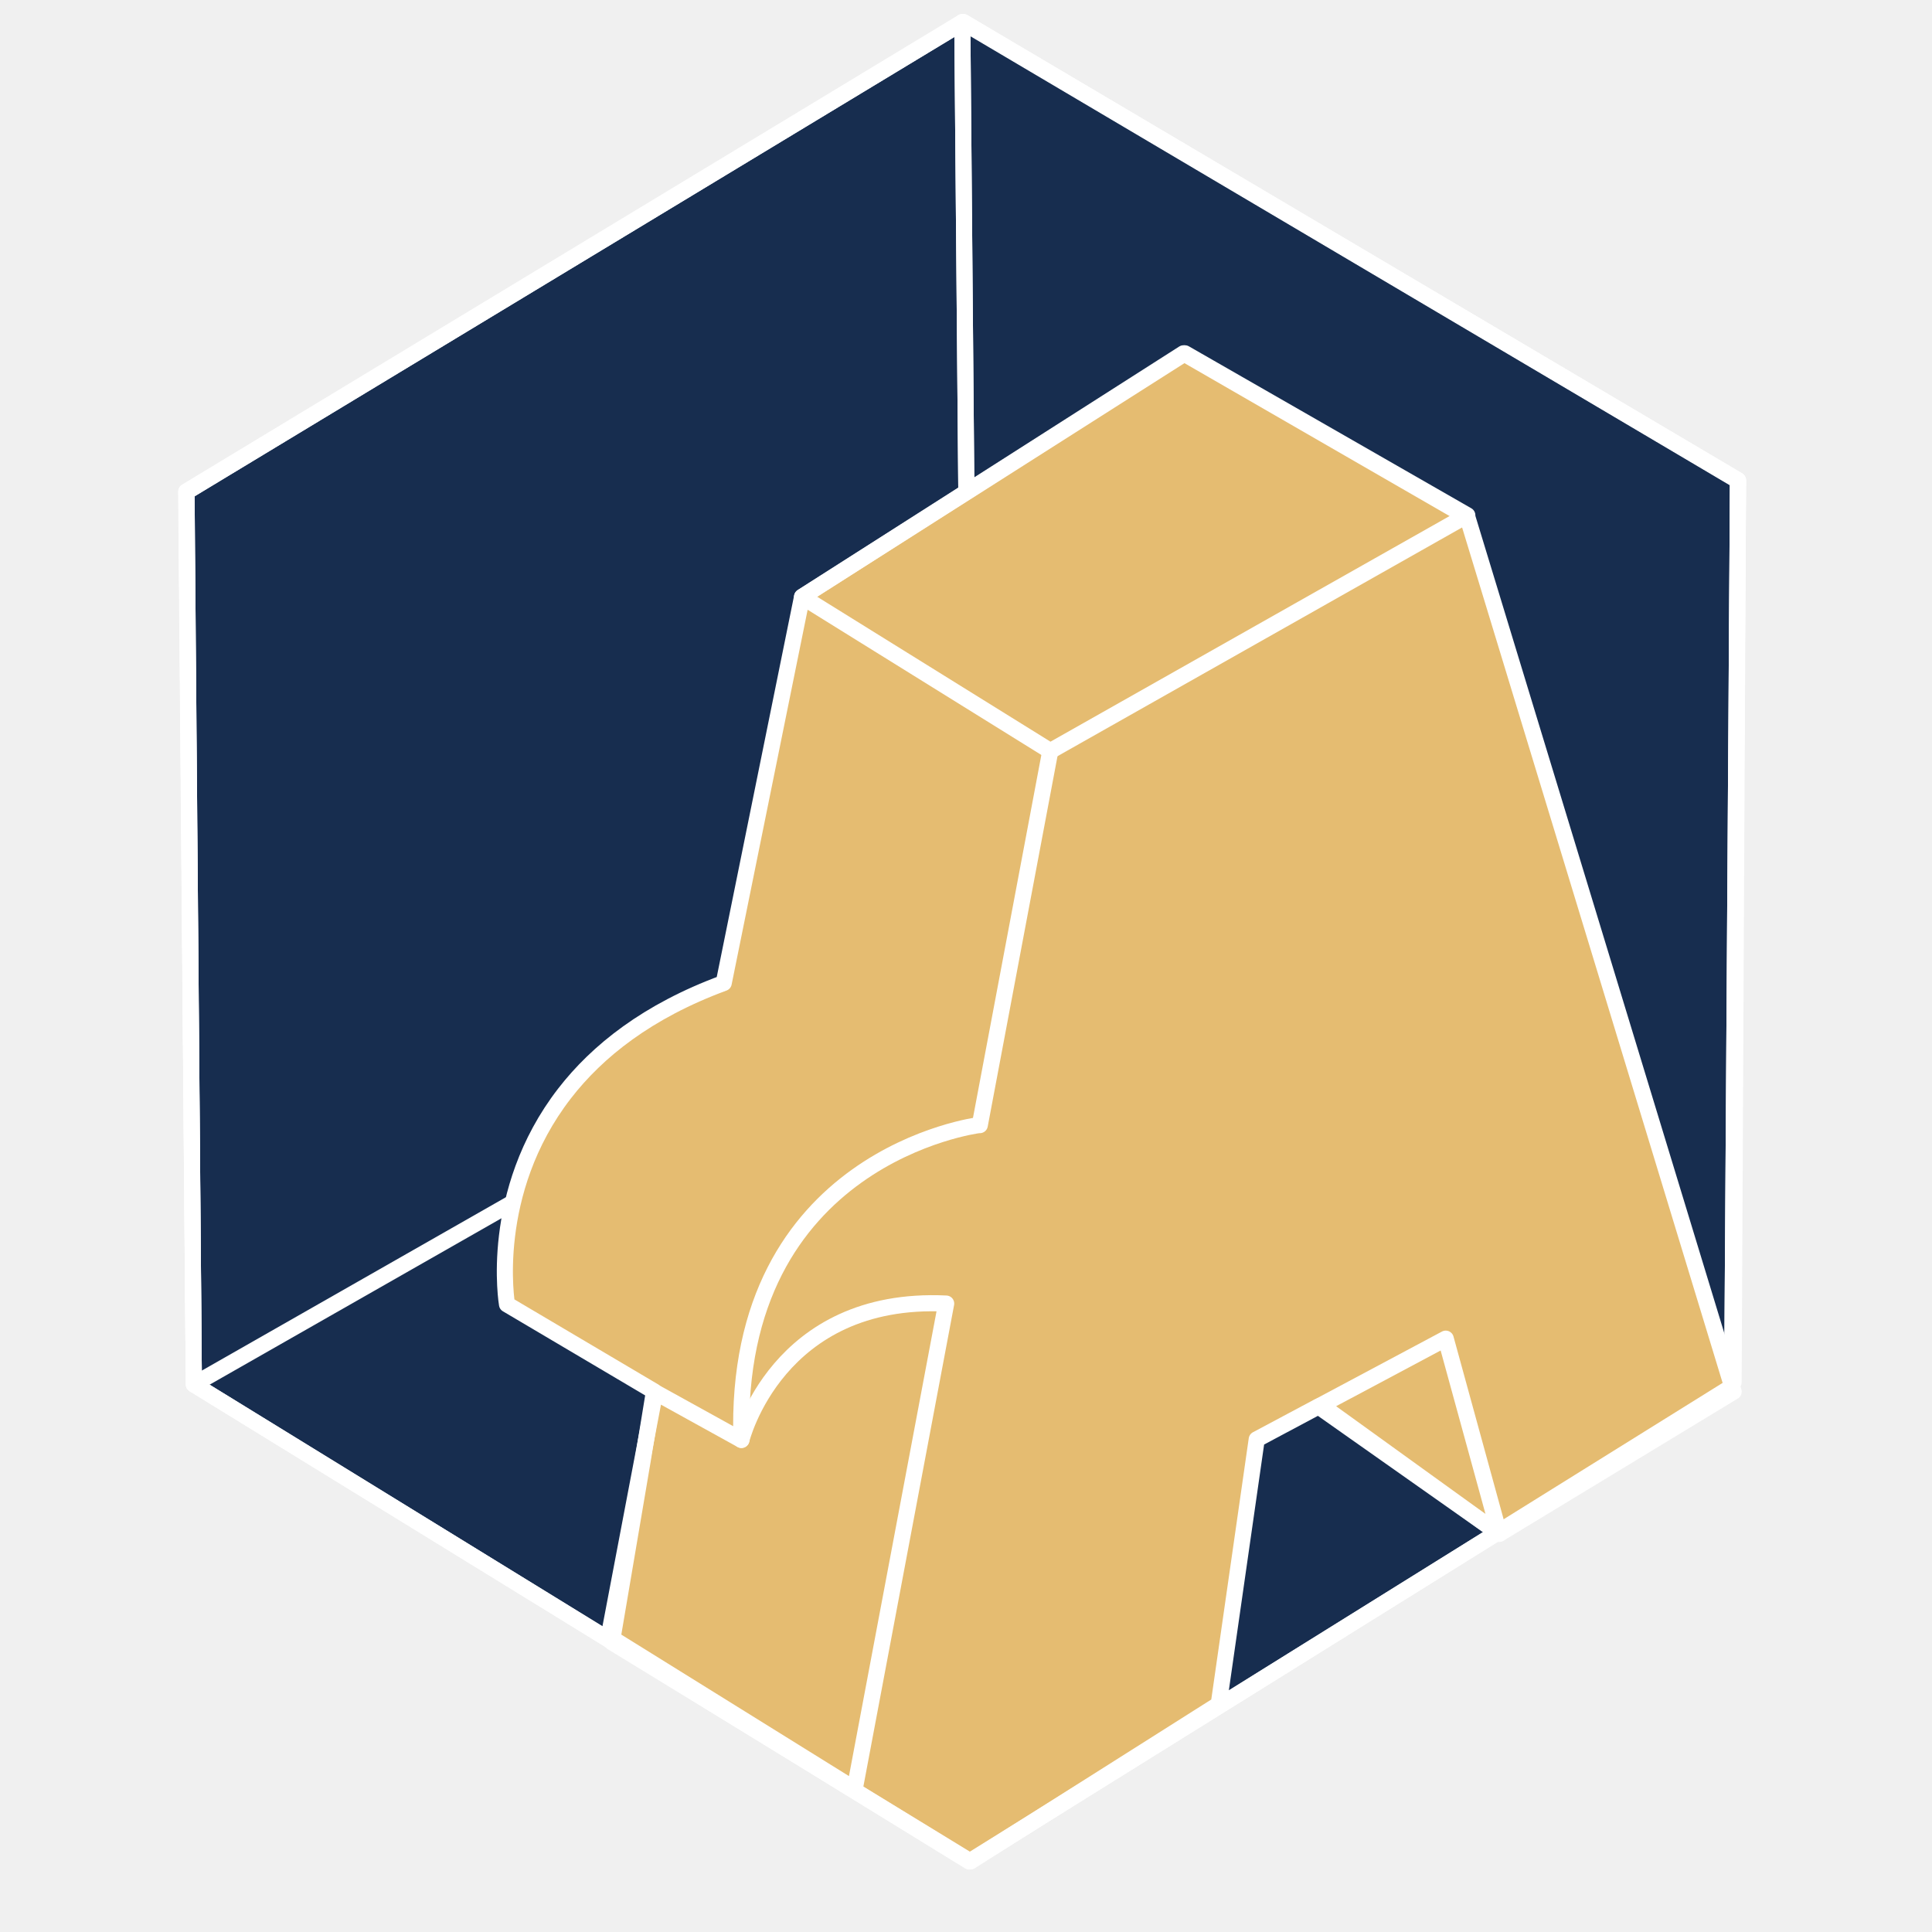
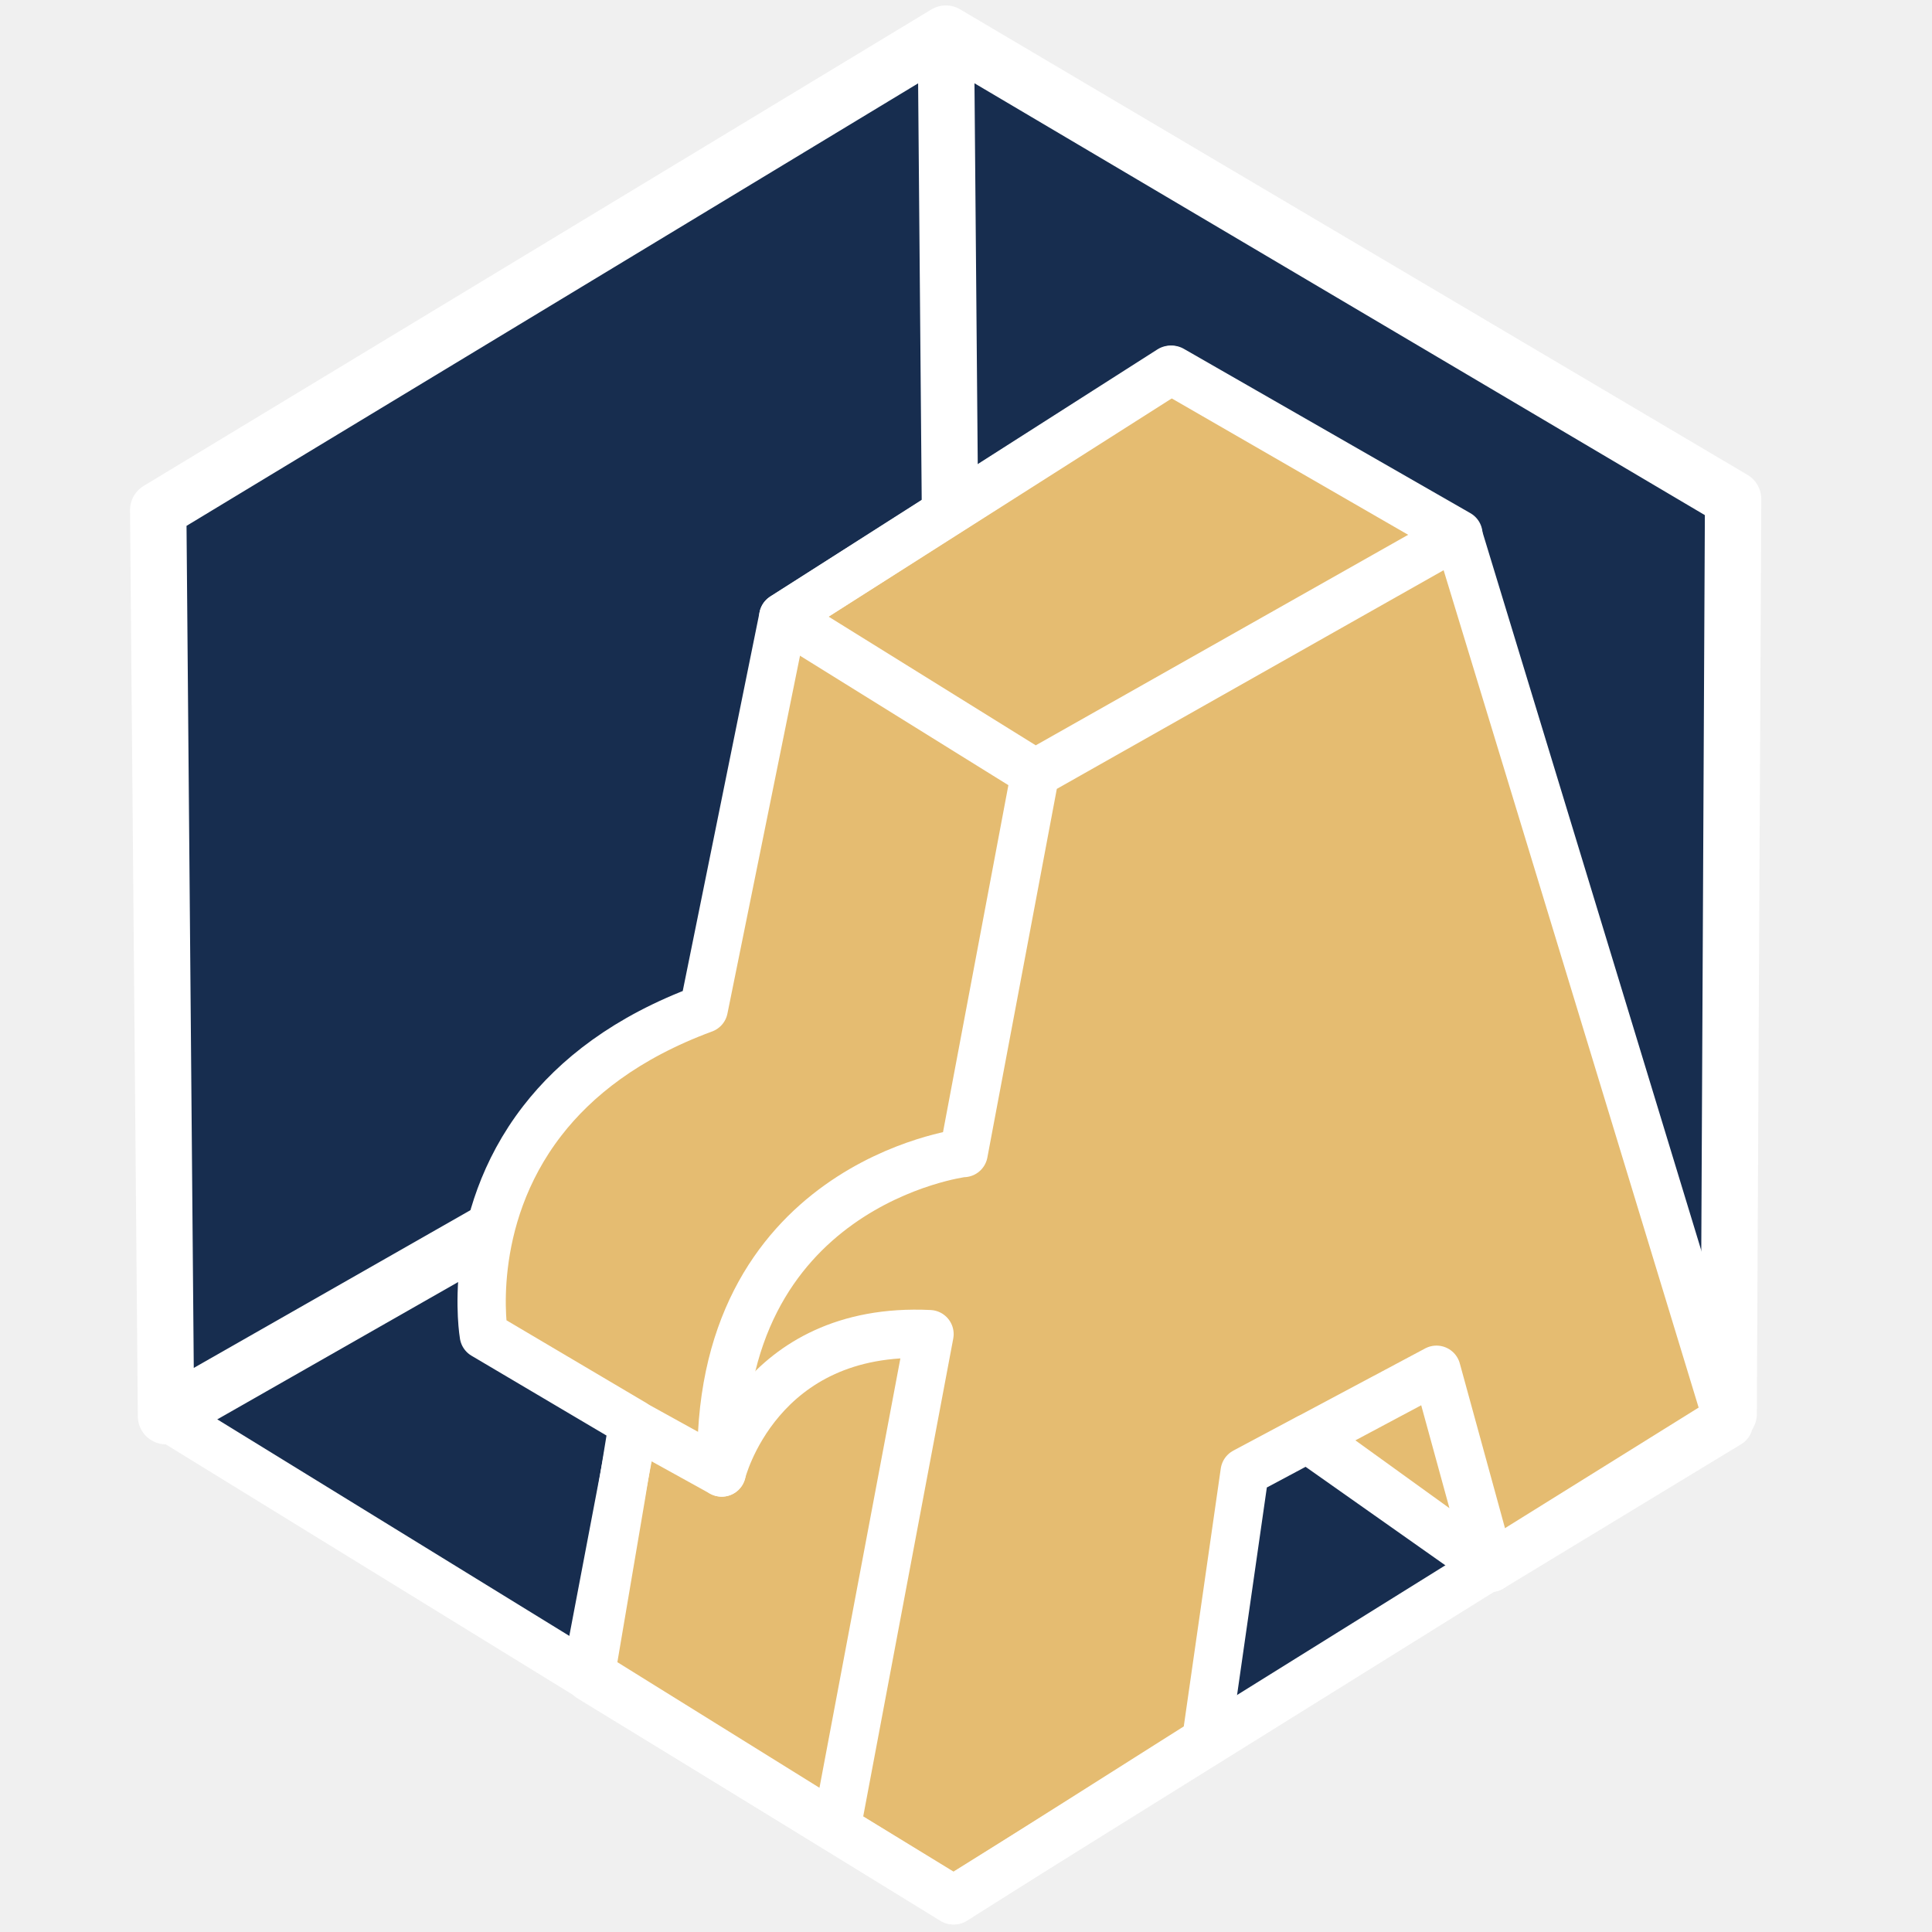
- <svg xmlns="http://www.w3.org/2000/svg" width="100%" height="100%" viewBox="0 0 1000 1000" version="1.1" xmlnsXlink="http://www.w3.org/1999/xlink" xmlSpace="preserve" xmlnsSerif="http://www.serif.com/" style="fill-rule:evenodd;clip-rule:evenodd;stroke-linecap:round;stroke-linejoin:round;stroke-miterlimit:1.5;">
-   <g id="Sechseck" transform="matrix(-0.00472644,0.999989,-0.999989,-0.00472644,989.825,-10.1925)">
-     <path d="M268.975,892.026L23.952,491.034L259.175,89.016L728.244,89.82L975.964,483.474L730.951,886.04L268.975,892.026Z" style="fill:rgb(23,45,79);stroke:white;stroke-width:8.33px;" />
-   </g>
-   <g id="Wand-links" serifId="Wand links" transform="matrix(0.008597,0.999963,-0.999963,0.008597,983.152,-16.7151)">
-     <path d="M725.661,889.082L500,485.291L23.988,485.291L263.503,889.082L725.661,889.082Z" style="fill:none;stroke:white;stroke-width:8.33px;" />
-   </g>
-   <g id="Wand-rechts" serifId="Wand rechts" transform="matrix(0.008597,0.999963,-0.999963,0.008597,983.152,-16.7151)">
-     <path d="M731.381,92.128L500,485.291L23.988,485.291L264.826,85.843L731.381,92.128Z" style="fill:none;stroke:white;stroke-width:8.33px;" />
-   </g>
-   <g id="Buchstabe" transform="matrix(-0.00472644,0.999989,-0.999989,-0.00472644,989.825,-10.1925)">
-     <path d="M321.819,573.168L194.847,376.318L278.89,229.02L730.927,89.016L805.103,209.996L739.594,303.89L756.794,335.775L894.039,354.8L975.964,482.904L863.383,669.054L769.95,653.652L733.387,647.862L688.762,724.158C688.762,724.158 630.996,734.377 579.432,694.864C557.486,678.047 536.663,652.22 521.896,612.763L321.819,573.168Z" style="fill:rgb(229,188,113);stroke:white;stroke-width:8.33px;" />
-   </g>
-   <g transform="matrix(-0.00472644,0.999989,-0.999989,-0.00472644,989.825,-10.1925)">
-     <path d="M805.103,209.996L704.212,238.189L738.953,302.614L805.103,209.996Z" style="fill:none;stroke:white;stroke-width:8.33px;" />
-   </g>
-   <g transform="matrix(-0.00472644,0.999989,-0.999989,-0.00472644,989.825,-10.1925)">
-     <path d="M321.819,573.168L401.029,444.309L277.979,229.033L194.847,375.597L321.819,573.168Z" style="fill:none;stroke:white;stroke-width:8.33px;" />
-   </g>
-   <g transform="matrix(-0.00472644,0.999989,-0.999989,-0.00472644,989.825,-10.1925)">
-     <path d="M401.029,444.309L594.838,479.877L594.838,480.472C594.838,480.472 611.465,607.752 758.352,602.491" style="fill:none;stroke:white;stroke-width:8.33px;" />
-   </g>
-   <g transform="matrix(-0.00472644,0.999989,-0.999989,-0.00472644,989.825,-10.1925)">
-     <path d="M687.27,496.841L938.814,543.005L860.298,670.682L733.88,647.259L758.352,602.491C758.352,602.491 683.45,584.492 687.27,496.841Z" style="fill:none;stroke:white;stroke-width:8.33px;" />
-   </g>
-   <g id="Sechseck1" serifId="Sechseck" transform="matrix(-0.00472644,0.999989,-0.999989,-0.00472644,989.825,-10.1925)">
-     <path d="M268.975,892.026L23.952,491.034L259.175,89.016L728.244,89.82L975.964,483.474L730.951,886.04L268.975,892.026Z" style="fill:none;stroke:white;stroke-width:8.33px;" />
-   </g>
+ <svg xmlns="http://www.w3.org/2000/svg" viewBox="0 0 1000 1000" xml:space="preserve" style="fill-rule:evenodd;clip-rule:evenodd;stroke-linecap:round;stroke-linejoin:round;stroke-miterlimit:1.5">
+   <path d="M268.975 892.026 23.952 491.034 259.175 89.016l469.069.804 247.72 393.654L730.951 886.04l-461.976 5.986Z" style="fill:#172d4f;stroke:#fff;stroke-width:8.21px" transform="rotate(90.271 496.58 489.713) scale(1.01486)" />
+   <path d="M725.661 889.082 500 485.291H23.988l239.515 403.791h462.158ZM731.381 92.128 500 485.291H23.988L264.826 85.843l466.555 6.285Z" style="fill:none;stroke:#fff;stroke-width:28.74px" transform="rotate(89.507 496.564 489.586) scale(1.01487)" />
+   <path d="m321.819 573.168-126.972-196.85L278.89 229.02 730.927 89.016l74.176 120.98-65.509 93.894 17.2 31.885L894.039 354.8l81.925 128.104-112.581 186.15-93.433-15.402-36.563-5.79-44.625 76.296s-57.766 10.219-109.33-29.294c-21.946-16.817-42.769-42.644-57.536-82.101l-200.077-39.595Z" style="fill:#e5bc71;stroke:#fff;stroke-width:24.63px" transform="rotate(90.271 496.58 489.712) scale(1.01486)" />
+   <path d="m805.103 209.996-100.891 28.193 34.741 64.425 66.15-92.618ZM321.819 573.168l79.21-128.859-123.05-215.276-83.132 146.564 126.972 197.571ZM401.029 444.309l193.809 35.568v.595s16.627 127.28 163.514 122.019" style="fill:none;stroke:#fff;stroke-width:24.63px" transform="rotate(90.271 496.58 489.712) scale(1.01486)" />
+   <path d="m687.27 496.841 251.544 46.164-78.516 127.677-126.418-23.423 24.472-44.768s-74.902-17.999-71.082-105.65Z" style="fill:none;stroke:#fff;stroke-width:24.63px" transform="rotate(90.271 496.58 489.712) scale(1.01486)" />
+   <path d="M268.975 892.026 23.952 491.034 259.175 89.016l469.069.804 247.72 393.654L730.951 886.04l-461.976 5.986Z" style="fill:none;stroke:#fff;stroke-width:24.63px" transform="rotate(90.271 496.58 489.713) scale(1.01486)" />
</svg>
